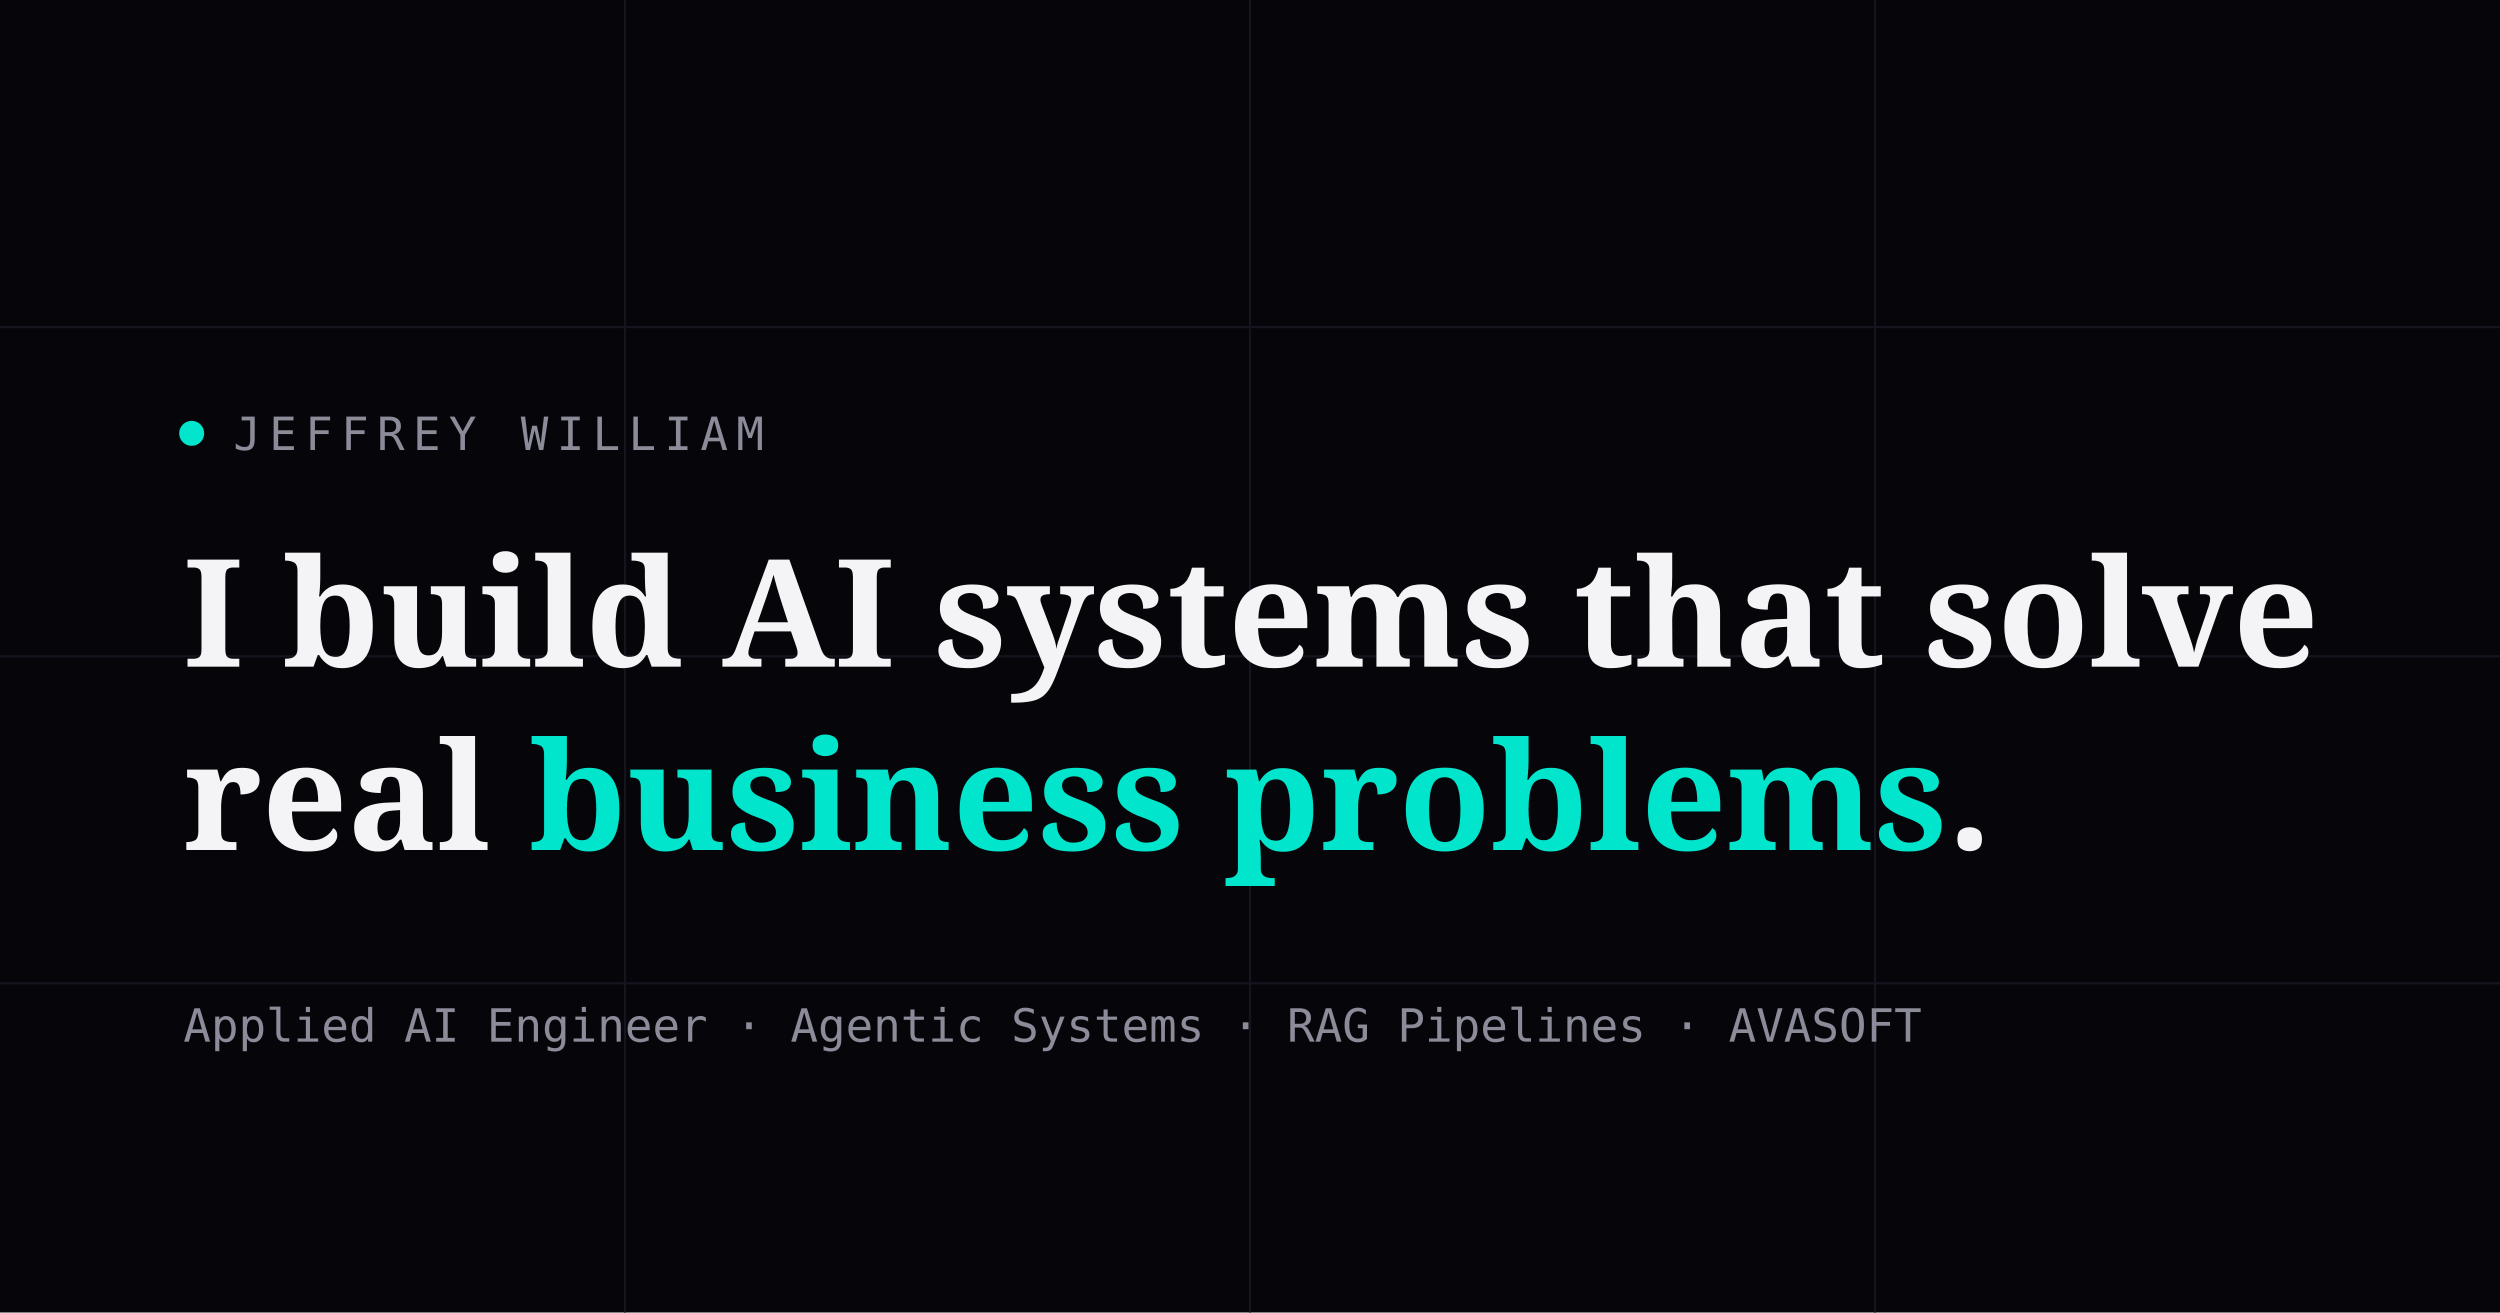
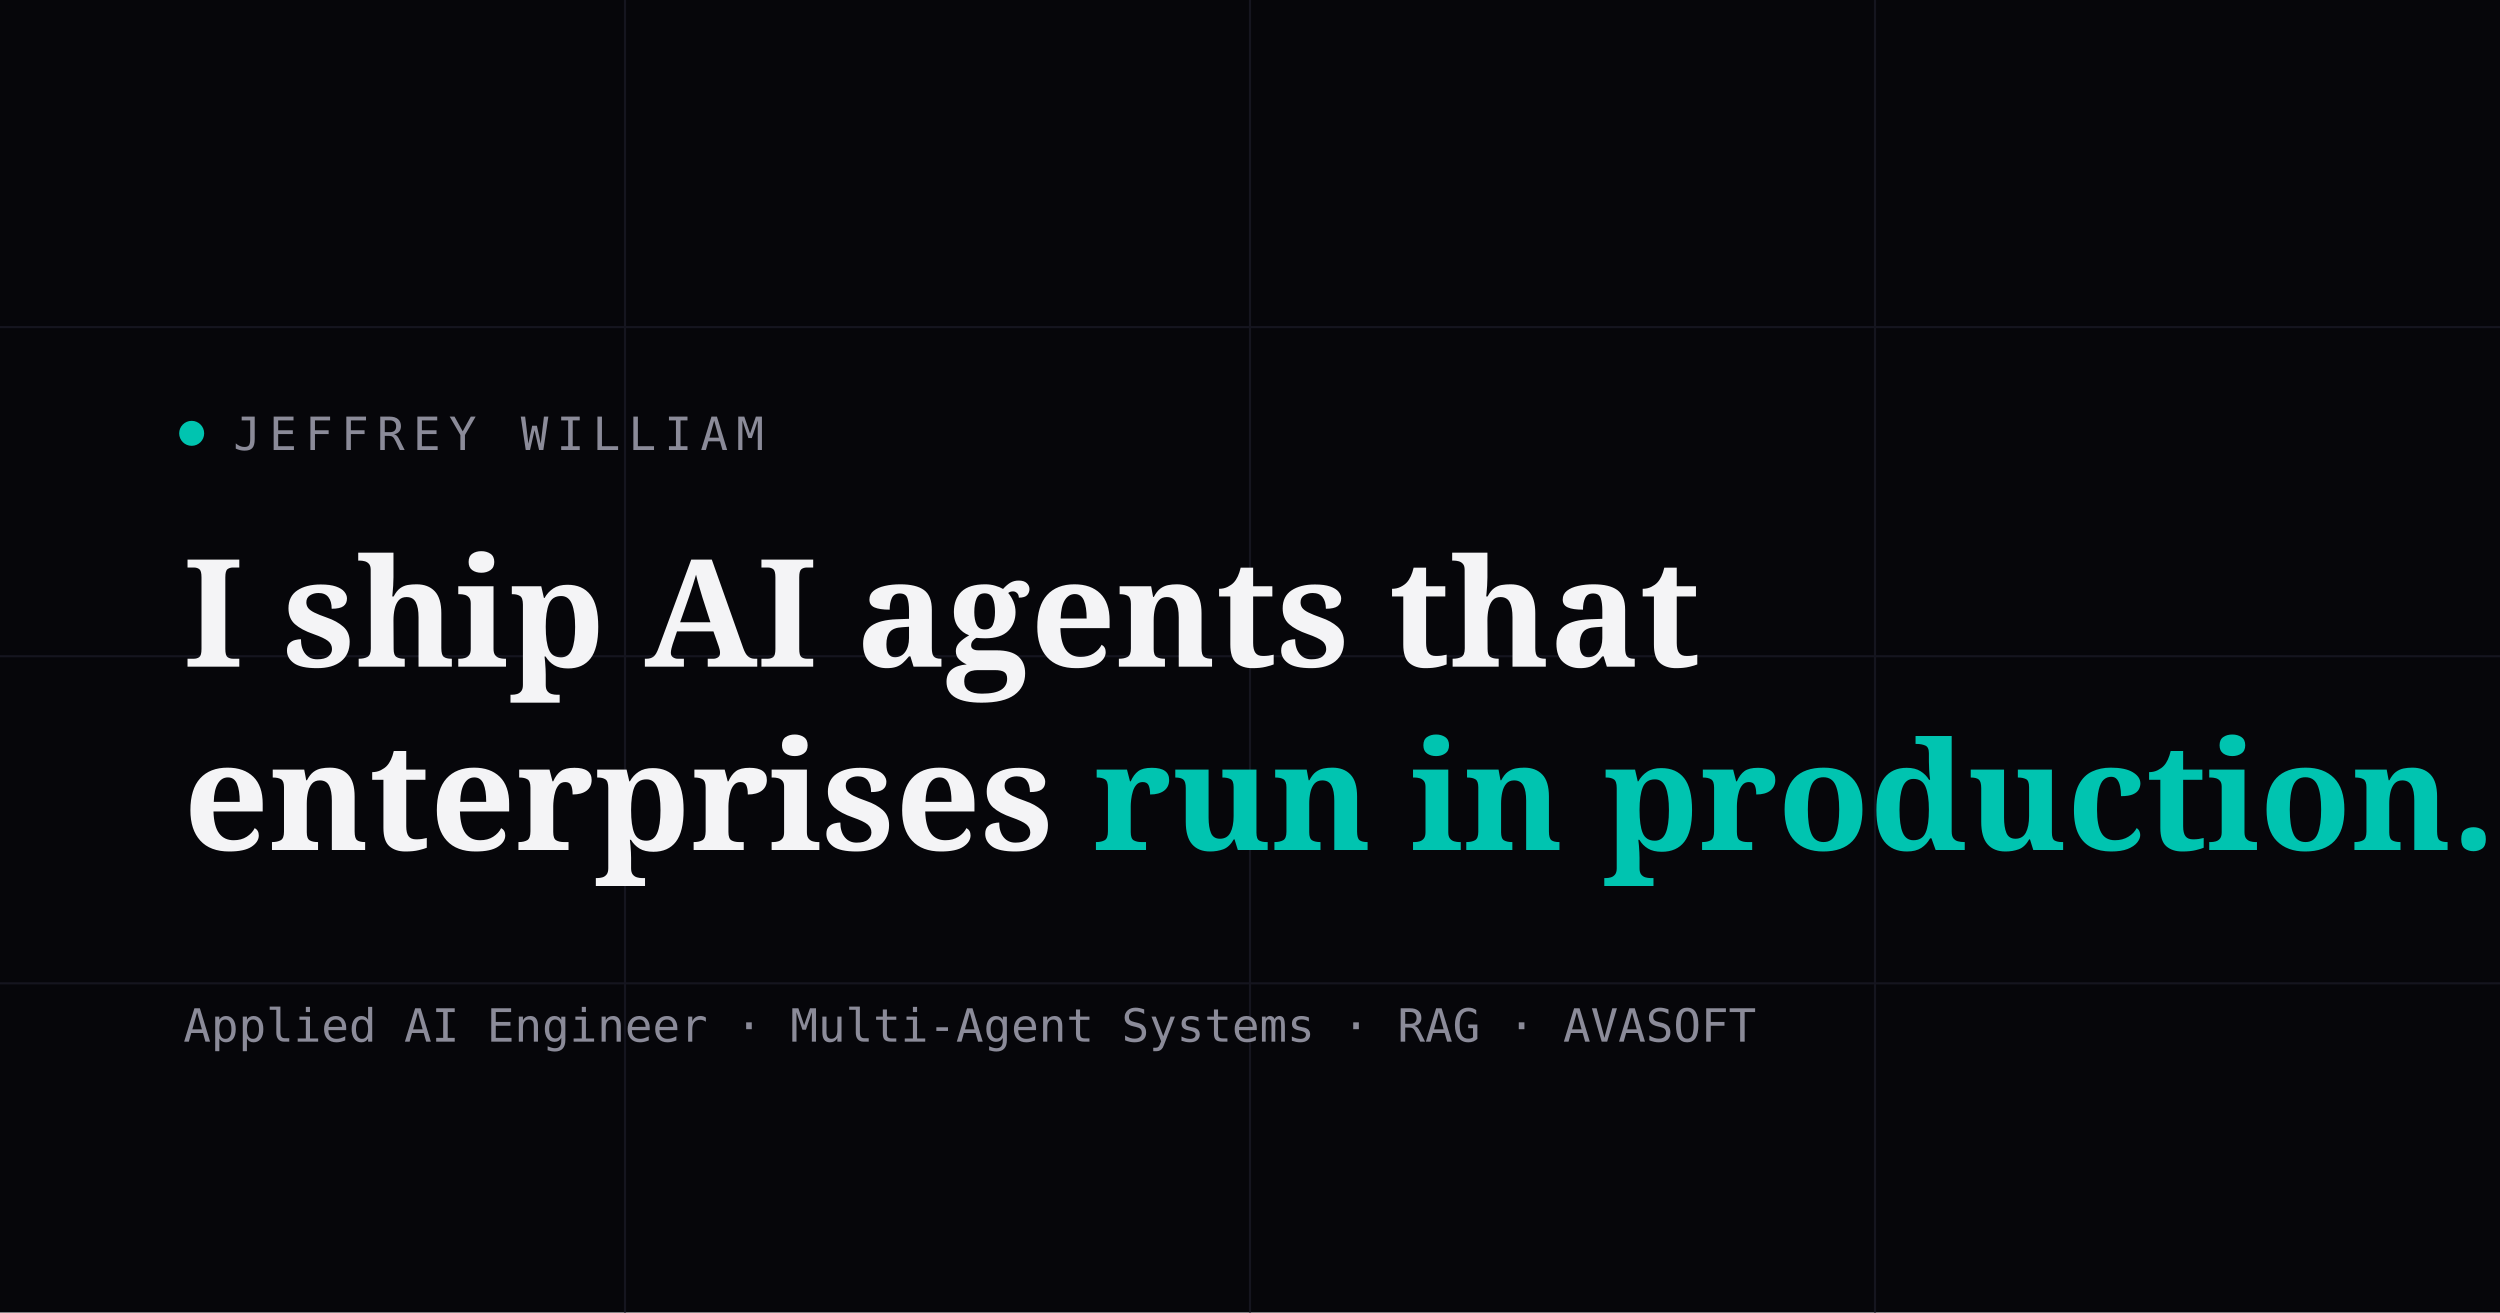
<svg xmlns="http://www.w3.org/2000/svg" width="1200" height="630" viewBox="0 0 1200 630">
  <rect width="1200" height="630" fill="#06060a" />
  <g stroke="#15151f" stroke-width="1">
    <line x1="0" y1="157" x2="1200" y2="157" />
    <line x1="0" y1="315" x2="1200" y2="315" />
    <line x1="0" y1="472" x2="1200" y2="472" />
    <line x1="300" y1="0" x2="300" y2="630" />
    <line x1="600" y1="0" x2="600" y2="630" />
    <line x1="900" y1="0" x2="900" y2="630" />
  </g>
-   <circle cx="92" cy="208" r="6" fill="#00e5cc" />
+   <circle cx="92" cy="208" r="6" fill="#00c4b0" />
  <text x="112" y="216" font-family="JetBrains Mono, monospace" font-size="22" fill="#8b8b99" letter-spacing="4">JEFFREY WILLIAM</text>
-   <text x="88" y="320" font-family="Georgia, serif" font-weight="700" font-size="72" fill="#f4f4f6">I build AI systems that solve</text>
-   <text x="88" y="408" font-family="Georgia, serif" font-weight="700" font-size="72" fill="#f4f4f6">real <tspan fill="#00e5cc">business problems</tspan>.</text>
-   <text x="88" y="500" font-family="JetBrains Mono, monospace" font-size="22" fill="#8b8b99">Applied AI Engineer · Agentic Systems · RAG Pipelines · AVASOFT</text>
+   <text x="88" y="320" font-family="Georgia, serif" font-weight="700" font-size="72" fill="#f4f4f6">I ship AI agents that</text>
+   <text x="88" y="408" font-family="Georgia, serif" font-weight="700" font-size="72" fill="#f4f4f6">enterprises <tspan fill="#00c4b0">run in production.</tspan>
+   </text>
+   <text x="88" y="500" font-family="JetBrains Mono, monospace" font-size="22" fill="#8b8b99">Applied AI Engineer · Multi-Agent Systems · RAG · AVASOFT</text>
</svg>
